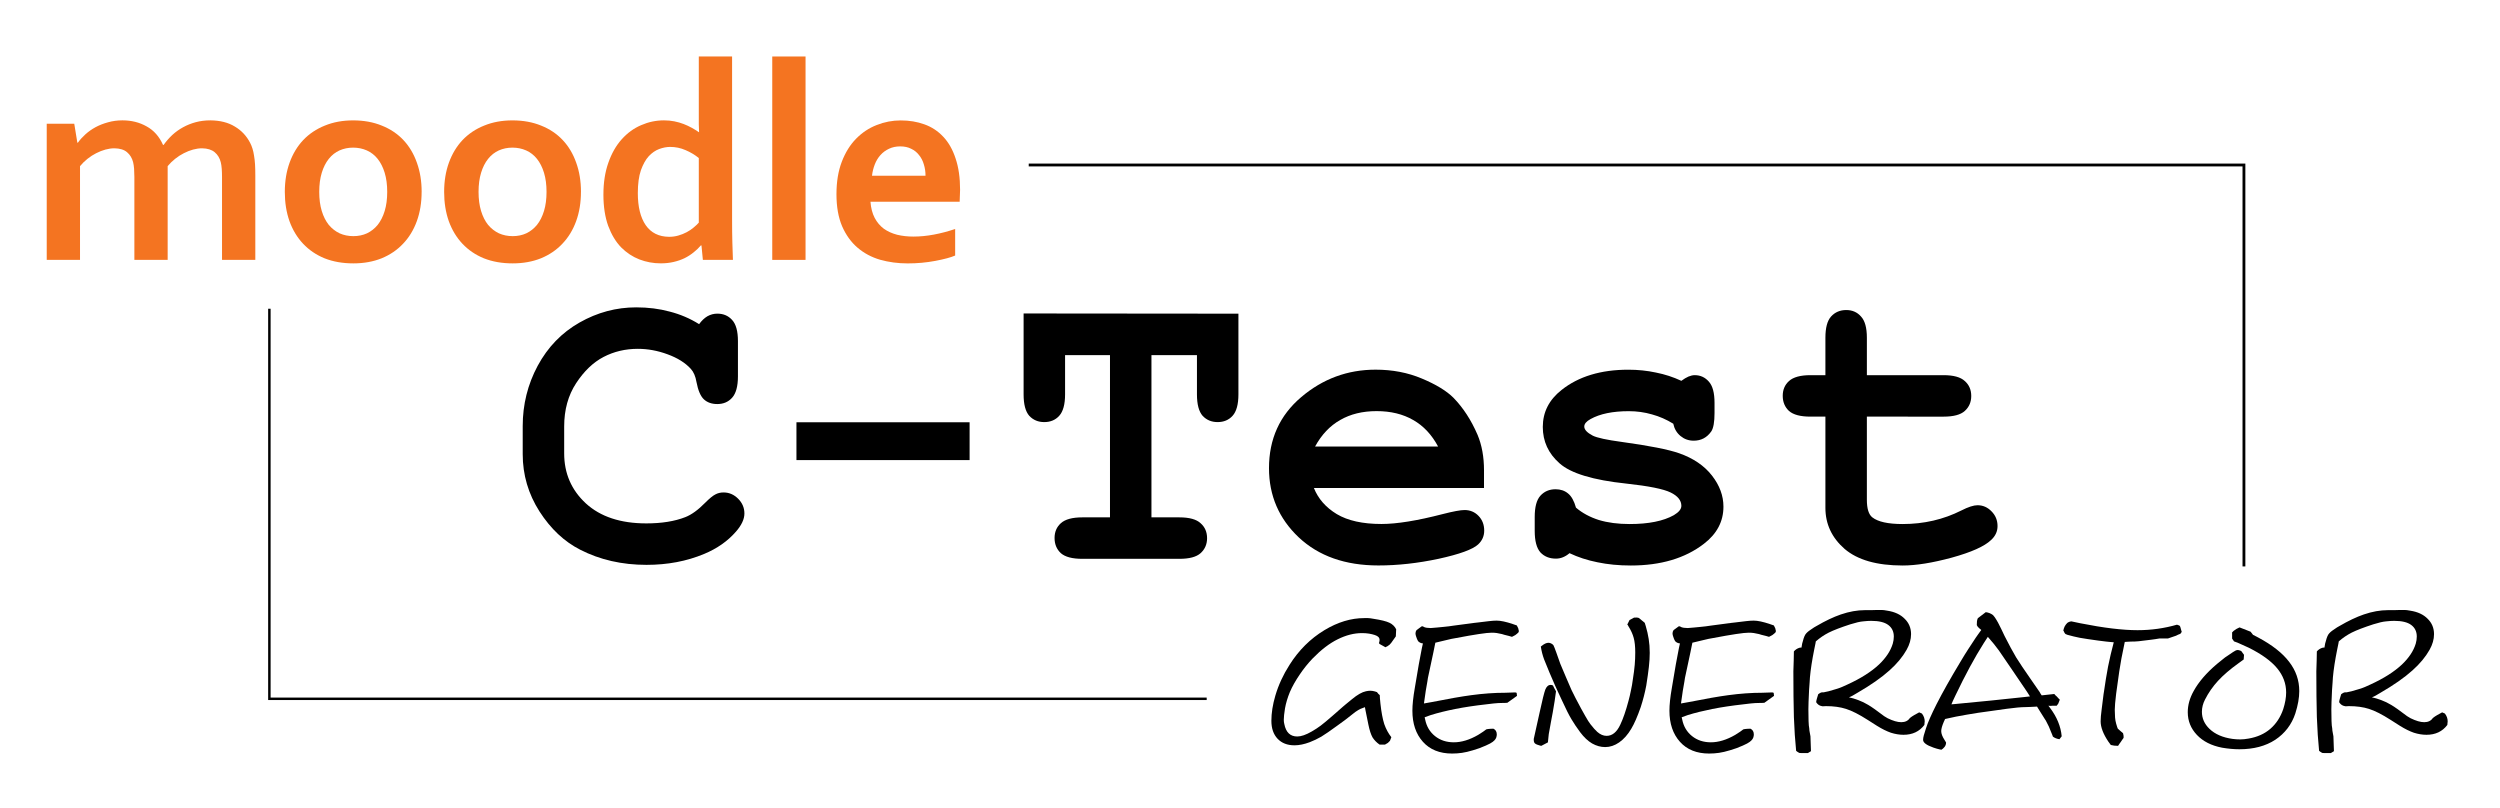
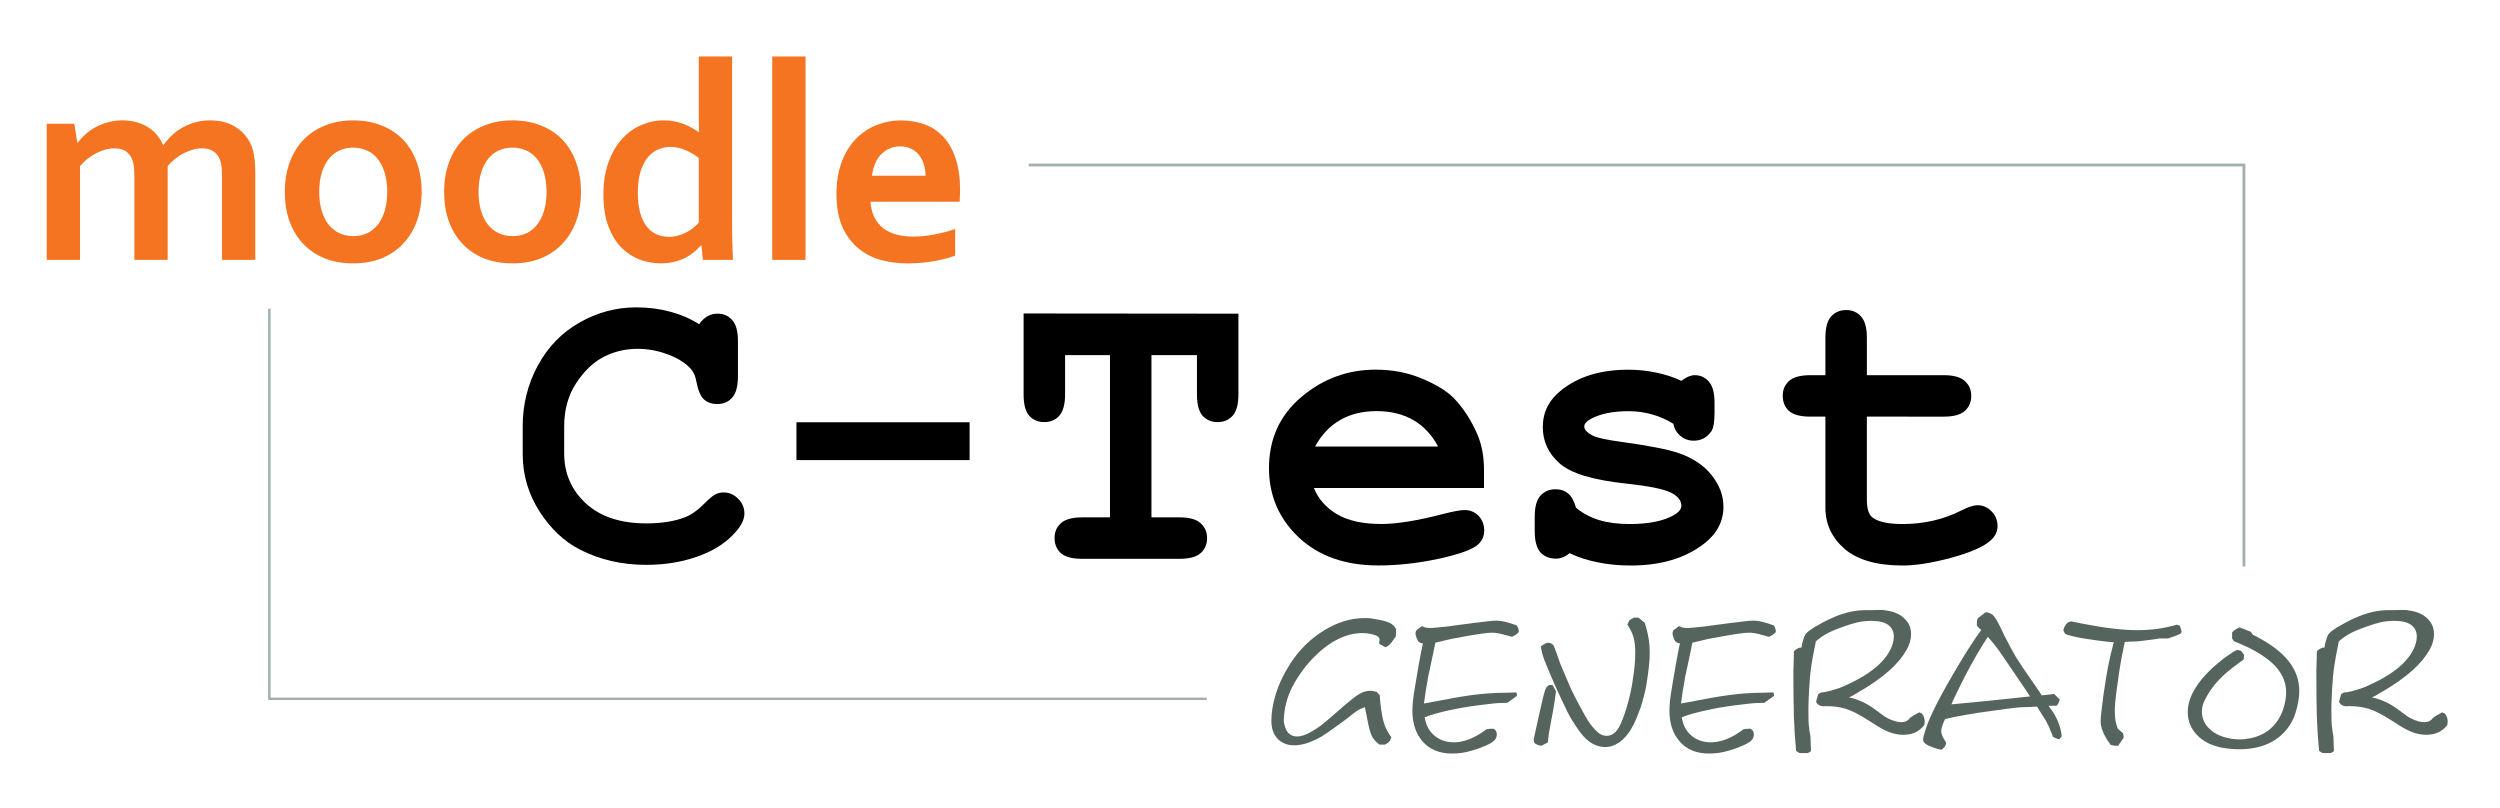
<svg xmlns="http://www.w3.org/2000/svg" width="306.57mm" height="98.995mm" version="1.1" viewBox="0 0 306.57 98.995">
  <g transform="translate(-38.43 -380.3)">
    <g stroke-width=".265">
      <g fill="#f47421" aria-label="moodle">
        <path d="m65.656 402q0-0.534-0.034-0.999t-0.121-0.81q-0.189-0.758-0.741-1.223-0.551-0.465-1.55-0.482-0.534 0-1.102 0.155t-1.137 0.448q-0.551 0.276-1.068 0.689-0.5 0.396-0.913 0.896v11.489h-4.082v-10.163q0-0.534-0.034-0.999t-0.121-0.81q-0.189-0.758-0.741-1.223-0.534-0.465-1.55-0.482-0.534 0-1.102 0.155t-1.137 0.448q-0.551 0.276-1.068 0.689-0.5 0.396-0.913 0.896v11.489h-4.082v-16.692h3.376l0.379 2.325h0.069q0.362-0.517 0.913-1.016 0.551-0.5 1.24-0.878 0.706-0.379 1.533-0.603 0.844-0.241 1.774-0.241 1.654 0 2.963 0.741 1.326 0.723 2.015 2.274h0.069q0.482-0.672 1.068-1.223 0.603-0.551 1.326-0.947 0.723-0.396 1.55-0.62 0.844-0.224 1.792-0.224 1.792 0.017 2.997 0.758 1.223 0.723 1.878 1.998 0.172 0.327 0.293 0.723 0.121 0.379 0.189 0.861 0.086 0.482 0.121 1.068 0.034 0.586 0.034 1.344v10.353h-4.082z" />
        <path d="m85.913 403.83q0-1.326-0.31-2.343-0.31-1.016-0.861-1.705-0.551-0.689-1.326-1.034t-1.688-0.345q-0.896 0-1.671 0.345-0.758 0.345-1.309 1.034-0.551 0.689-0.861 1.705-0.31 1.016-0.31 2.343t0.31 2.343q0.31 1.016 0.861 1.705 0.568 0.672 1.326 1.034 0.775 0.345 1.688 0.345t1.671-0.345q0.758-0.362 1.309-1.034 0.551-0.689 0.861-1.705 0.31-1.016 0.31-2.343zm4.22 0q0 1.964-0.586 3.583-0.586 1.619-1.688 2.773-1.085 1.154-2.635 1.791-1.55 0.62-3.462 0.62-1.964 0-3.531-0.62-1.55-0.637-2.635-1.791-1.085-1.154-1.671-2.773-0.568-1.619-0.568-3.583t0.586-3.583q0.586-1.619 1.671-2.773 1.102-1.154 2.653-1.774 1.55-0.637 3.462-0.637 1.964 0 3.514 0.637 1.567 0.62 2.653 1.774 1.085 1.154 1.654 2.773 0.586 1.619 0.586 3.583z" />
        <path d="m105.45 403.83q0-1.326-0.31-2.343-0.31-1.016-0.861-1.705-0.551-0.689-1.326-1.034-0.775-0.345-1.688-0.345-0.896 0-1.671 0.345-0.758 0.345-1.309 1.034-0.551 0.689-0.861 1.705-0.31 1.016-0.31 2.343t0.31 2.343q0.31 1.016 0.861 1.705 0.568 0.672 1.326 1.034 0.775 0.345 1.688 0.345t1.671-0.345q0.758-0.362 1.309-1.034 0.551-0.689 0.861-1.705 0.31-1.016 0.31-2.343zm4.22 0q0 1.964-0.586 3.583-0.586 1.619-1.688 2.773-1.085 1.154-2.635 1.791-1.55 0.62-3.462 0.62-1.964 0-3.531-0.62-1.55-0.637-2.635-1.791-1.085-1.154-1.671-2.773-0.568-1.619-0.568-3.583t0.586-3.583q0.586-1.619 1.671-2.773 1.102-1.154 2.653-1.774 1.55-0.637 3.462-0.637 1.964 0 3.514 0.637 1.567 0.62 2.653 1.774 1.085 1.154 1.654 2.773 0.586 1.619 0.586 3.583z" />
        <path d="m120.47 409.34q0.603 0 1.137-0.155 0.551-0.155 1.034-0.413 0.482-0.258 0.844-0.568 0.379-0.31 0.637-0.603v-7.924q-0.723-0.586-1.619-0.965-0.896-0.396-1.895-0.396-0.637 0-1.344 0.258-0.689 0.258-1.275 0.878-0.568 0.62-0.965 1.722-0.379 1.102-0.379 2.808 0 2.515 0.965 3.927 0.982 1.413 2.859 1.43zm-8.044-5.185q0-2.188 0.603-3.893 0.603-1.723 1.636-2.877 1.051-1.171 2.394-1.74 1.344-0.586 2.791-0.586 0.672 0 1.275 0.121 0.603 0.121 1.137 0.327 0.534 0.207 0.999 0.465 0.465 0.258 0.861 0.534h0.035q-0.017-0.345-0.035-0.965 0-0.637 0-1.378v-6.942h4.082v19.982q0 1.654 0.034 2.842t0.069 2.119h-3.686l-0.172-1.774h-0.069q-0.362 0.431-0.878 0.844-0.5 0.413-1.12 0.723-0.603 0.293-1.344 0.465-0.723 0.172-1.585 0.172-1.361 0-2.618-0.482-1.24-0.482-2.239-1.481-0.982-1.016-1.585-2.635-0.586-1.636-0.586-3.841z" />
        <path d="m133.13 412.17v-24.943h4.082v24.943z" />
        <path d="m150.46 409.31q1.189 0 2.481-0.241t2.618-0.689v3.256q-0.792 0.345-2.429 0.655-1.636 0.31-3.393 0.31-1.774 0-3.376-0.448-1.585-0.465-2.773-1.481t-1.895-2.635q-0.689-1.619-0.689-3.927 0-2.274 0.655-3.979t1.757-2.825 2.515-1.671q1.43-0.568 2.946-0.568 1.585 0 2.911 0.482 1.344 0.482 2.308 1.516 0.982 1.034 1.516 2.67 0.551 1.619 0.551 3.841-0.017 0.861-0.052 1.464h-10.938q0.086 1.154 0.517 1.981 0.431 0.81 1.12 1.326 0.706 0.5 1.636 0.741 0.93 0.224 2.015 0.224zm-1.636-11.059q-0.775 0-1.378 0.293-0.603 0.276-1.051 0.775-0.431 0.482-0.689 1.137-0.258 0.655-0.345 1.395h6.563q0-0.741-0.207-1.395-0.189-0.655-0.586-1.137-0.379-0.5-0.965-0.775-0.568-0.293-1.344-0.293z" />
      </g>
      <g aria-label="C-Test">
        <path d="m124.16 420.05q0.471-0.645 1.017-0.967 0.571-0.322 1.215-0.322 1.116 0 1.811 0.769 0.719 0.769 0.719 2.604v4.316q0 1.835-0.719 2.629-0.695 0.769-1.811 0.769-1.017 0-1.637-0.571-0.62-0.571-0.918-2.133-0.174-1.042-0.695-1.612-1.017-1.116-2.853-1.786-1.811-0.67-3.646-0.67-2.282 0-4.192 0.992-1.91 0.992-3.373 3.225-1.464 2.232-1.464 5.308v3.299q0 3.671 2.654 6.127 2.679 2.456 7.417 2.456 2.828 0 4.787-0.769 1.141-0.446 2.431-1.761 0.794-0.794 1.24-1.017 0.446-0.248 1.017-0.248 1.017 0 1.786 0.769 0.769 0.769 0.769 1.811 0 1.042-1.042 2.232-1.513 1.736-3.894 2.728-3.2 1.339-7.069 1.339-4.514 0-8.136-1.86-2.927-1.488-4.986-4.688-2.059-3.225-2.059-7.02v-3.448q0-3.969 1.835-7.392 1.86-3.448 5.135-5.308 3.274-1.86 6.945-1.86 2.208 0 4.118 0.521 1.935 0.496 3.597 1.538z" />
        <path d="m157.33 436.72h-21.233v-4.638h21.233z" />
        <path d="m179.63 423.85v19.893h3.423q1.836 0 2.604 0.719 0.794 0.695 0.794 1.835 0 1.116-0.794 1.836-0.769 0.695-2.604 0.695h-11.906q-1.836 0-2.629-0.695-0.769-0.719-0.769-1.86 0-1.116 0.769-1.811 0.794-0.719 2.629-0.719h3.398v-19.893h-5.507v4.812q0 1.836-0.719 2.629-0.695 0.769-1.836 0.769-1.116 0-1.836-0.769-0.695-0.794-0.695-2.629v-9.922l26.343 0.025v9.897q0 1.836-0.719 2.629-0.695 0.769-1.835 0.769-1.116 0-1.836-0.769-0.695-0.794-0.695-2.629v-4.812z" />
        <path d="m220.41 440.14h-20.861q0.794 1.984 2.803 3.2 2.034 1.215 5.482 1.215 2.828 0 7.516-1.215 1.935-0.496 2.679-0.496 1.017 0 1.712 0.719t0.695 1.811q0 0.992-0.744 1.687-0.992 0.918-4.837 1.761-3.845 0.819-7.392 0.819-6.102 0-9.773-3.448-3.646-3.448-3.646-8.483 0-5.358 3.944-8.706 3.969-3.373 9.128-3.373 3.101 0 5.68 1.091 2.604 1.091 3.869 2.356 1.786 1.836 2.952 4.539 0.794 1.885 0.794 4.366zm-5.631-5.085q-1.166-2.183-3.051-3.249-1.885-1.091-4.49-1.091-2.58 0-4.465 1.091-1.885 1.067-3.076 3.249z" />
        <path d="m243.62 432.26q-1.24-0.769-2.604-1.141-1.364-0.397-2.853-0.397-2.952 0-4.688 0.967-0.769 0.422-0.769 0.918 0 0.571 1.042 1.116 0.794 0.397 3.547 0.769 5.06 0.695 7.045 1.389 2.604 0.918 4.018 2.728 1.414 1.811 1.414 3.82 0 2.728-2.406 4.564-3.448 2.654-8.954 2.654-2.208 0-4.093-0.397-1.86-0.372-3.423-1.116-0.372 0.322-0.794 0.496-0.422 0.174-0.868 0.174-1.191 0-1.91-0.769-0.695-0.794-0.695-2.629v-1.712q0-1.835 0.695-2.604 0.719-0.794 1.86-0.794 0.918 0 1.538 0.521 0.62 0.496 0.967 1.736 1.166 0.992 2.803 1.513 1.637 0.496 3.77 0.496 3.498 0 5.432-1.091 0.918-0.546 0.918-1.141 0-0.992-1.315-1.637-1.315-0.645-5.432-1.091-6.127-0.645-8.186-2.481-2.059-1.811-2.059-4.465 0-2.728 2.307-4.539 3.125-2.481 8.186-2.481 1.761 0 3.373 0.347 1.637 0.322 3.125 1.017 0.471-0.347 0.868-0.521 0.422-0.174 0.769-0.174 1.042 0 1.736 0.794 0.695 0.769 0.695 2.604v1.24q0 1.662-0.397 2.257-0.794 1.141-2.158 1.141-0.918 0-1.612-0.571-0.695-0.571-0.893-1.513z" />
        <path d="m267.36 431.39v10.195q0 1.637 0.67 2.158 1.042 0.819 3.721 0.819 3.894 0 7.193-1.662 1.265-0.645 1.984-0.645 0.992 0 1.712 0.744 0.744 0.744 0.744 1.811 0 0.992-0.794 1.712-1.215 1.166-4.812 2.158-3.572 0.967-6.027 0.967-4.738 0-7.119-2.034-2.356-2.059-2.356-5.035v-11.187h-1.835q-1.836 0-2.629-0.695-0.769-0.719-0.769-1.86 0-1.116 0.769-1.811 0.794-0.719 2.629-0.719h1.835v-4.589q0-1.836 0.695-2.604 0.719-0.794 1.86-0.794 1.116 0 1.811 0.794 0.719 0.769 0.719 2.604v4.589h9.401q1.836 0 2.604 0.719 0.794 0.695 0.794 1.836 0 1.116-0.794 1.836-0.769 0.695-2.604 0.695z" />
      </g>
-       <g aria-label="GENERATOR">
+       <g aria-label="GENERATOR" style="fill: #56645e;">
        <path d="m209.64 457.47-0.042 0.868-0.572 0.804-0.212 0.233-0.127 0.085-0.148 0.106-0.106 0.042-0.106 0.064-0.762-0.423-0.021-0.169 0.042-0.127q0.085-0.402-0.191-0.593-0.254-0.212-1.079-0.36-0.423-0.064-0.868-0.064-1.46 0-2.985 0.762-1.503 0.741-3.069 2.349-0.868 0.91-1.566 1.947-0.783 1.143-1.228 2.18-0.423 1.037-0.593 1.99-0.148 0.931-0.148 1.397 0 0.296 0.064 0.529 0.296 1.524 1.587 1.524 0.72 0 1.778-0.614 0.593-0.339 1.101-0.72t1.524-1.27l1.206-1.058 0.275-0.233 0.826-0.677q0.995-0.826 1.714-0.974 0.296-0.064 0.529-0.064 0.127 0 0.275 0.021 0.042 0 0.296 0.064l0.254 0.085 0.064 0.085 0.085 0.106 0.085 0.085 0.106 0.085 0.021 0.423 0.064 0.656q0.169 1.545 0.466 2.477 0.318 0.91 0.868 1.609l-0.169 0.445-0.254 0.254-0.36 0.212h-0.656q-0.55-0.381-0.868-0.889-0.296-0.529-0.508-1.566l-0.36-1.778-0.064-0.36q-0.318 0.106-0.55 0.212-0.233 0.106-0.635 0.381l-0.889 0.699-0.381 0.296-0.931 0.677q-1.27 0.931-1.968 1.355-0.699 0.402-1.418 0.677-1.016 0.381-1.863 0.381-1.312 0-2.074-0.804-0.762-0.804-0.762-2.201 0-1.439 0.487-3.09 0.572-1.947 1.736-3.768 1.693-2.688 4.276-4.255 2.455-1.482 4.889-1.482 0.275 0 0.466 0 0.212 0 0.656 0.085 1.397 0.212 1.968 0.487 0.572 0.275 0.826 0.804z" />
        <path d="m212.92 459.2q-0.318-0.021-0.55-0.233l-0.064-0.085-0.042-0.085-0.064-0.127-0.106-0.296q-0.085-0.233-0.085-0.402 0-0.212 0.127-0.402l0.635-0.466h0.148l0.127 0.085q0.296 0.127 0.826 0.127l0.508-0.042 0.254-0.021 0.868-0.085 0.593-0.064 0.593-0.085 2.561-0.339 0.381-0.042 1.397-0.169q0.55-0.064 0.931-0.064 0.741 0 1.99 0.423l0.487 0.169 0.169 0.339 0.085 0.36-0.064 0.169-0.191 0.169q-0.106 0.085-0.191 0.148-0.064 0.042-0.402 0.212l-0.36-0.106-0.593-0.148-0.275-0.085q-0.381-0.085-0.635-0.127t-0.635-0.042q-0.91 0-4.36 0.656-0.55 0.085-1.122 0.233-0.55 0.127-1.418 0.339l-0.254 1.249-0.656 3.069-0.064 0.423q-0.191 0.974-0.423 2.709l0.953-0.169q3.09-0.614 4.847-0.847 2.18-0.296 4.149-0.296l1.228-0.042 0.127 0.021 0.064 0.042 0.042 0.36-1.185 0.847-0.339 0.021h-0.212q-0.572 0-1.143 0.064-0.55 0.064-0.889 0.106-2.095 0.233-3.81 0.572-1.693 0.339-2.985 0.741l-0.296 0.106-0.466 0.169 0.064 0.275q0.254 1.27 1.206 2.032t2.307 0.762q1.418 0 2.985-0.91l0.593-0.381 0.233-0.169 0.169-0.127q0.148-0.042 0.423-0.064 0.296-0.021 0.445-0.021 0.423 0.191 0.423 0.72 0 0.148-0.064 0.36-0.064 0.191-0.233 0.36-0.148 0.169-0.529 0.381-0.148 0.085-0.529 0.254-0.804 0.36-1.566 0.572-0.762 0.233-1.355 0.318-0.593 0.085-1.206 0.085-2.286 0-3.577-1.439t-1.291-3.81q0-1.101 0.296-2.794 0.296-1.714 0.487-2.879l0.296-1.566 0.085-0.445z" />
        <path d="m226.53 470.83 0.699-3.154q0.487-2.244 0.699-2.815 0.233-0.572 0.656-0.572 0.191 0 0.296 0.085l0.064 0.148 0.085 0.169 0.212 0.381-0.169 1.206q-0.233 1.46-0.445 2.519-0.191 1.037-0.275 1.524l-0.106 1.016-0.804 0.423-0.127-0.021q-0.487-0.127-0.656-0.275-0.148-0.127-0.148-0.445v-0.106zm0.847-11.24 0.106-0.085q0.466-0.381 0.826-0.381 0.254 0 0.508 0.191l0.106 0.106 0.148 0.339 0.085 0.233 0.127 0.339 0.487 1.376 0.699 1.651q0.402 0.953 0.677 1.566 0.296 0.614 0.487 0.974 0.762 1.46 1.206 2.223 0.381 0.677 0.614 0.974 0.529 0.677 0.847 0.953 0.55 0.487 1.143 0.487 1.037 0 1.672-1.355 0.529-1.101 1.016-2.942 0.169-0.614 0.296-1.27 0.148-0.656 0.233-1.333 0.169-1.058 0.233-1.799 0.064-0.741 0.064-1.524 0-1.122-0.191-1.799-0.191-0.699-0.635-1.397l-0.064-0.127-0.085-0.106 0.275-0.55 0.55-0.296q0.36-0.042 0.593 0.042l0.72 0.593 0.127 0.402q0.233 0.783 0.36 1.587 0.127 0.783 0.127 1.693 0 0.783-0.106 1.736-0.106 0.931-0.318 2.265-0.127 0.677-0.296 1.333-0.169 0.656-0.381 1.312-0.614 1.757-1.164 2.667-0.635 1.079-1.482 1.672-0.826 0.572-1.714 0.572-0.826 0-1.609-0.445-0.762-0.445-1.46-1.376-0.614-0.826-1.079-1.609-0.466-0.783-1.122-2.223l-0.572-1.228-0.318-0.699-0.677-1.566q-0.55-1.312-0.656-1.609-0.275-0.741-0.402-1.566z" />
        <path d="m244.44 459.2q-0.318-0.021-0.55-0.233l-0.064-0.085-0.042-0.085-0.064-0.127-0.106-0.296q-0.085-0.233-0.085-0.402 0-0.212 0.127-0.402l0.635-0.466h0.148l0.127 0.085q0.296 0.127 0.826 0.127l0.508-0.042 0.254-0.021 0.868-0.085 0.593-0.064 0.593-0.085 2.561-0.339 0.381-0.042 1.397-0.169q0.55-0.064 0.931-0.064 0.741 0 1.99 0.423l0.487 0.169 0.169 0.339 0.085 0.36-0.064 0.169-0.191 0.169q-0.106 0.085-0.191 0.148-0.064 0.042-0.402 0.212l-0.36-0.106-0.593-0.148-0.275-0.085q-0.381-0.085-0.635-0.127t-0.635-0.042q-0.91 0-4.36 0.656-0.55 0.085-1.122 0.233-0.55 0.127-1.418 0.339l-0.254 1.249-0.656 3.069-0.064 0.423q-0.191 0.974-0.423 2.709l0.953-0.169q3.09-0.614 4.847-0.847 2.18-0.296 4.149-0.296l1.228-0.042 0.127 0.021 0.064 0.042 0.042 0.36-1.185 0.847-0.339 0.021h-0.212q-0.572 0-1.143 0.064-0.55 0.064-0.889 0.106-2.095 0.233-3.81 0.572-1.693 0.339-2.985 0.741l-0.296 0.106-0.466 0.169 0.064 0.275q0.254 1.27 1.206 2.032 0.953 0.762 2.307 0.762 1.418 0 2.985-0.91l0.593-0.381 0.233-0.169 0.169-0.127q0.148-0.042 0.423-0.064 0.296-0.021 0.445-0.021 0.423 0.191 0.423 0.72 0 0.148-0.064 0.36-0.064 0.191-0.233 0.36-0.148 0.169-0.529 0.381-0.148 0.085-0.529 0.254-0.804 0.36-1.566 0.572-0.762 0.233-1.355 0.318-0.593 0.085-1.206 0.085-2.286 0-3.577-1.439t-1.291-3.81q0-1.101 0.296-2.794 0.296-1.714 0.487-2.879l0.296-1.566 0.085-0.445z" />
        <path d="m258.41 460.18q0.275-0.318 0.677-0.445l0.275-0.042v-0.106l0.021-0.106 0.042-0.254q0.191-0.783 0.381-1.101 0.212-0.318 0.677-0.614l0.402-0.275 0.296-0.169q1.63-0.953 2.985-1.418 1.545-0.529 2.963-0.529 0.381 0 0.762 0t0.741-0.021q0.318 0 0.55 0 0.233 0 0.677 0.085 1.376 0.212 2.138 0.995 0.783 0.762 0.783 1.884 0 0.953-0.55 1.926-0.741 1.312-2.095 2.519-1.482 1.333-3.937 2.752l-0.614 0.36-0.169 0.085-0.254 0.106q0.529 0.106 1.143 0.339 0.635 0.233 1.228 0.593 0.614 0.36 1.947 1.376l0.423 0.254q0.995 0.487 1.672 0.487 0.72 0 1.058-0.508 0.233-0.191 0.529-0.36 0.318-0.191 0.614-0.339l0.339 0.148q0.339 0.445 0.339 0.953l-0.042 0.445q-0.91 1.206-2.561 1.206-0.741 0-1.545-0.254-0.783-0.275-1.672-0.826l-1.164-0.741q-1.587-1.016-2.667-1.355-1.058-0.339-2.455-0.339l-0.423 0.021-0.254-0.064q-0.318-0.106-0.529-0.445 0.021-0.212 0.106-0.487 0.085-0.275 0.148-0.487l0.191-0.127 0.169-0.085 0.169-0.021h0.148q0.339-0.064 0.593-0.127 0.275-0.064 0.868-0.254 0.614-0.191 0.783-0.275 0.191-0.085 0.656-0.296 2.455-1.122 3.873-2.455 1.291-1.228 1.693-2.561 0.127-0.445 0.127-0.868 0-0.91-0.677-1.418-0.677-0.508-2.095-0.508-0.423 0-0.995 0.064-0.55 0.042-1.566 0.36-1.757 0.572-2.646 1.016-0.868 0.445-1.587 1.079l-0.042 0.254-0.148 0.72q-0.402 1.99-0.529 3.429l-0.042 0.656-0.064 0.889q-0.085 1.736-0.085 2.371 0 0.783 0.021 1.439 0.021 0.635 0.085 0.91l0.021 0.275 0.127 0.699 0.042 1.228 0.021 0.593-0.381 0.233h-0.804l-0.254-0.021-0.212-0.127-0.169-0.127q-0.191-1.863-0.275-4.149-0.064-2.307-0.064-5.609l0.042-1.312z" />
        <path d="m281.39 457.55-0.127-0.106-0.127-0.106-0.169-0.169-0.127-0.212q0-0.275 0.021-0.466t0.106-0.381l0.974-0.741q0.508 0.064 0.889 0.36 0.191 0.212 0.36 0.487 0.191 0.275 0.635 1.185l0.423 0.889q0.804 1.587 1.418 2.625 0.635 1.016 1.714 2.561l1.185 1.714 0.064 0.127 0.169 0.254 1.545-0.169 0.148 0.169 0.169 0.148 0.169 0.191 0.191 0.191-0.191 0.487-0.191 0.254h-0.508l-0.254 0.021-0.254-0.021 0.191 0.254q1.27 1.672 1.439 3.493l-0.275 0.36q-0.466-0.064-0.804-0.318l-0.085-0.233-0.106-0.254q-0.275-0.762-0.677-1.482l-0.127-0.191-0.677-1.079-0.275-0.445-0.783 0.042-0.614 0.021q-0.804 0-2.349 0.212-0.91 0.127-1.799 0.254-1.799 0.233-3.09 0.466-1.291 0.212-2.646 0.529l-0.021 0.064-0.127 0.275q-0.318 0.741-0.318 1.143 0 0.466 0.402 1.079l0.191 0.318q0 0.318-0.191 0.55t-0.381 0.339l-0.212-0.042-0.339-0.085-0.402-0.127q-1.291-0.445-1.291-0.953 0-0.233 0.085-0.55 0.169-0.55 0.275-0.889 0.339-1.058 1.291-2.942 1.122-2.201 2.921-5.186 0.55-0.931 0.953-1.545 0.402-0.614 0.931-1.418l0.296-0.423zm-2.963 9.059 4.149-0.402 4.022-0.423 0.762-0.085-0.296-0.466-0.254-0.381-1.566-2.307q-0.847-1.228-1.693-2.477-0.55-0.762-1.355-1.672l-0.275 0.423-0.233 0.36q-1.651 2.603-3.471 6.413l-0.318 0.677-0.169 0.402 0.487-0.042z" />
        <path d="m291.45 457.62q0.064-0.296 0.169-0.508 0.127-0.233 0.318-0.423 0.233-0.169 0.508-0.191l1.101 0.233q4.255 0.847 7.006 0.847 2.498 0 4.847-0.677l0.085 0.042 0.085 0.021 0.169 0.085 0.064 0.148 0.042 0.148 0.064 0.233 0.064 0.212-0.169 0.233-0.275 0.106-0.254 0.127-0.995 0.339h-1.037l-0.529 0.085-0.466 0.064q-1.143 0.148-1.566 0.191-0.402 0.042-0.974 0.042l-0.402 0.021-0.318 0.021q-0.487 2.265-0.677 3.619-0.191 1.333-0.381 2.731-0.169 1.397-0.169 1.968 0 0.381 0.021 0.572 0 0.402 0.064 0.762 0.064 0.339 0.191 0.72l0.042 0.127 0.064 0.148 0.339 0.296 0.148 0.127 0.148 0.127 0.064 0.318v0.254l-0.169 0.233-0.169 0.254-0.169 0.233-0.169 0.254q-0.508 0-0.889-0.106l-0.296-0.402q-0.953-1.418-0.953-2.498 0-0.55 0.127-1.482l0.233-1.863 0.042-0.254q0.233-1.651 0.508-3.111 0.296-1.482 0.699-2.985l-0.487-0.042-0.423-0.042-1.016-0.127q-1.397-0.191-2.244-0.339-0.826-0.169-1.333-0.318l-0.169-0.042-0.254-0.106-0.085-0.106-0.064-0.106-0.042-0.106z" />
        <path d="m313.61 460.6-0.042 0.572-0.614 0.445q-1.566 1.122-2.54 2.18-0.953 1.037-1.587 2.286-0.381 0.741-0.381 1.503 0 1.206 0.931 2.095 1.016 0.974 2.815 1.228 0.487 0.064 0.953 0.064 0.466 0 1.037-0.106 1.587-0.275 2.646-1.185 1.079-0.931 1.587-2.413 0.36-1.122 0.36-2.053 0-1.63-1.101-2.963-1.101-1.333-3.471-2.519-0.339-0.169-0.889-0.402-0.529-0.254-0.931-0.381l-0.233-0.339v-0.762l0.191-0.191q0.318-0.254 0.72-0.423l1.355 0.529 0.296 0.381 0.614 0.318q2.582 1.376 3.81 2.985 1.249 1.609 1.249 3.598 0 1.228-0.487 2.752-0.677 2.032-2.455 3.217-1.778 1.164-4.403 1.164-0.995 0-2.117-0.191-1.968-0.381-3.09-1.566-1.122-1.185-1.122-2.794 0-1.291 0.72-2.582 0.91-1.672 2.857-3.323l0.995-0.804 0.254-0.169 0.72-0.487q0.36-0.254 0.572-0.254 0.106 0 0.296 0.064l0.148 0.064z" />
        <path d="m322.54 460.18q0.275-0.318 0.677-0.445l0.275-0.042v-0.106l0.021-0.106 0.042-0.254q0.191-0.783 0.381-1.101 0.212-0.318 0.677-0.614l0.402-0.275 0.296-0.169q1.63-0.953 2.985-1.418 1.545-0.529 2.963-0.529 0.381 0 0.762 0t0.741-0.021q0.318 0 0.55 0t0.677 0.085q1.376 0.212 2.138 0.995 0.783 0.762 0.783 1.884 0 0.953-0.55 1.926-0.741 1.312-2.095 2.519-1.482 1.333-3.937 2.752l-0.614 0.36-0.169 0.085-0.254 0.106q0.529 0.106 1.143 0.339 0.635 0.233 1.228 0.593 0.614 0.36 1.947 1.376l0.423 0.254q0.995 0.487 1.672 0.487 0.72 0 1.058-0.508 0.233-0.191 0.529-0.36 0.318-0.191 0.614-0.339l0.339 0.148q0.339 0.445 0.339 0.953l-0.042 0.445q-0.91 1.206-2.561 1.206-0.741 0-1.545-0.254-0.783-0.275-1.672-0.826l-1.164-0.741q-1.587-1.016-2.667-1.355-1.058-0.339-2.455-0.339l-0.423 0.021-0.254-0.064q-0.318-0.106-0.529-0.445 0.021-0.212 0.106-0.487 0.085-0.275 0.148-0.487l0.191-0.127 0.169-0.085 0.169-0.021h0.148q0.339-0.064 0.593-0.127 0.275-0.064 0.868-0.254 0.614-0.191 0.783-0.275 0.191-0.085 0.656-0.296 2.455-1.122 3.873-2.455 1.291-1.228 1.693-2.561 0.127-0.445 0.127-0.868 0-0.91-0.677-1.418-0.677-0.508-2.095-0.508-0.423 0-0.995 0.064-0.55 0.042-1.566 0.36-1.757 0.572-2.646 1.016-0.868 0.445-1.587 1.079l-0.042 0.254-0.148 0.72q-0.402 1.99-0.529 3.429l-0.042 0.656-0.064 0.889q-0.085 1.736-0.085 2.371 0 0.783 0.021 1.439 0.021 0.635 0.085 0.91l0.021 0.275 0.127 0.699 0.042 1.228 0.021 0.593-0.381 0.233h-0.804l-0.254-0.021-0.106-0.064-0.106-0.064-0.169-0.127q-0.191-1.863-0.275-4.149-0.064-2.307-0.064-5.609l0.042-1.312z" />
      </g>
    </g>
-     <path d="m71.464 418.16v47.833h114.94" fill="none" stroke="#000" stroke-width=".302px" />
-     <path d="m313.6 449.76v-49.227h-149.02" fill="none" stroke="#000" stroke-width=".348px" />
+     <path d="m71.464 418.16v47.833h114.94" fill="none" stroke="#a1b1aa" stroke-width=".302px" />
+     <path d="m313.6 449.76v-49.227h-149.02" fill="none" stroke="#a1b1aa" stroke-width=".348px" />
  </g>
</svg>
